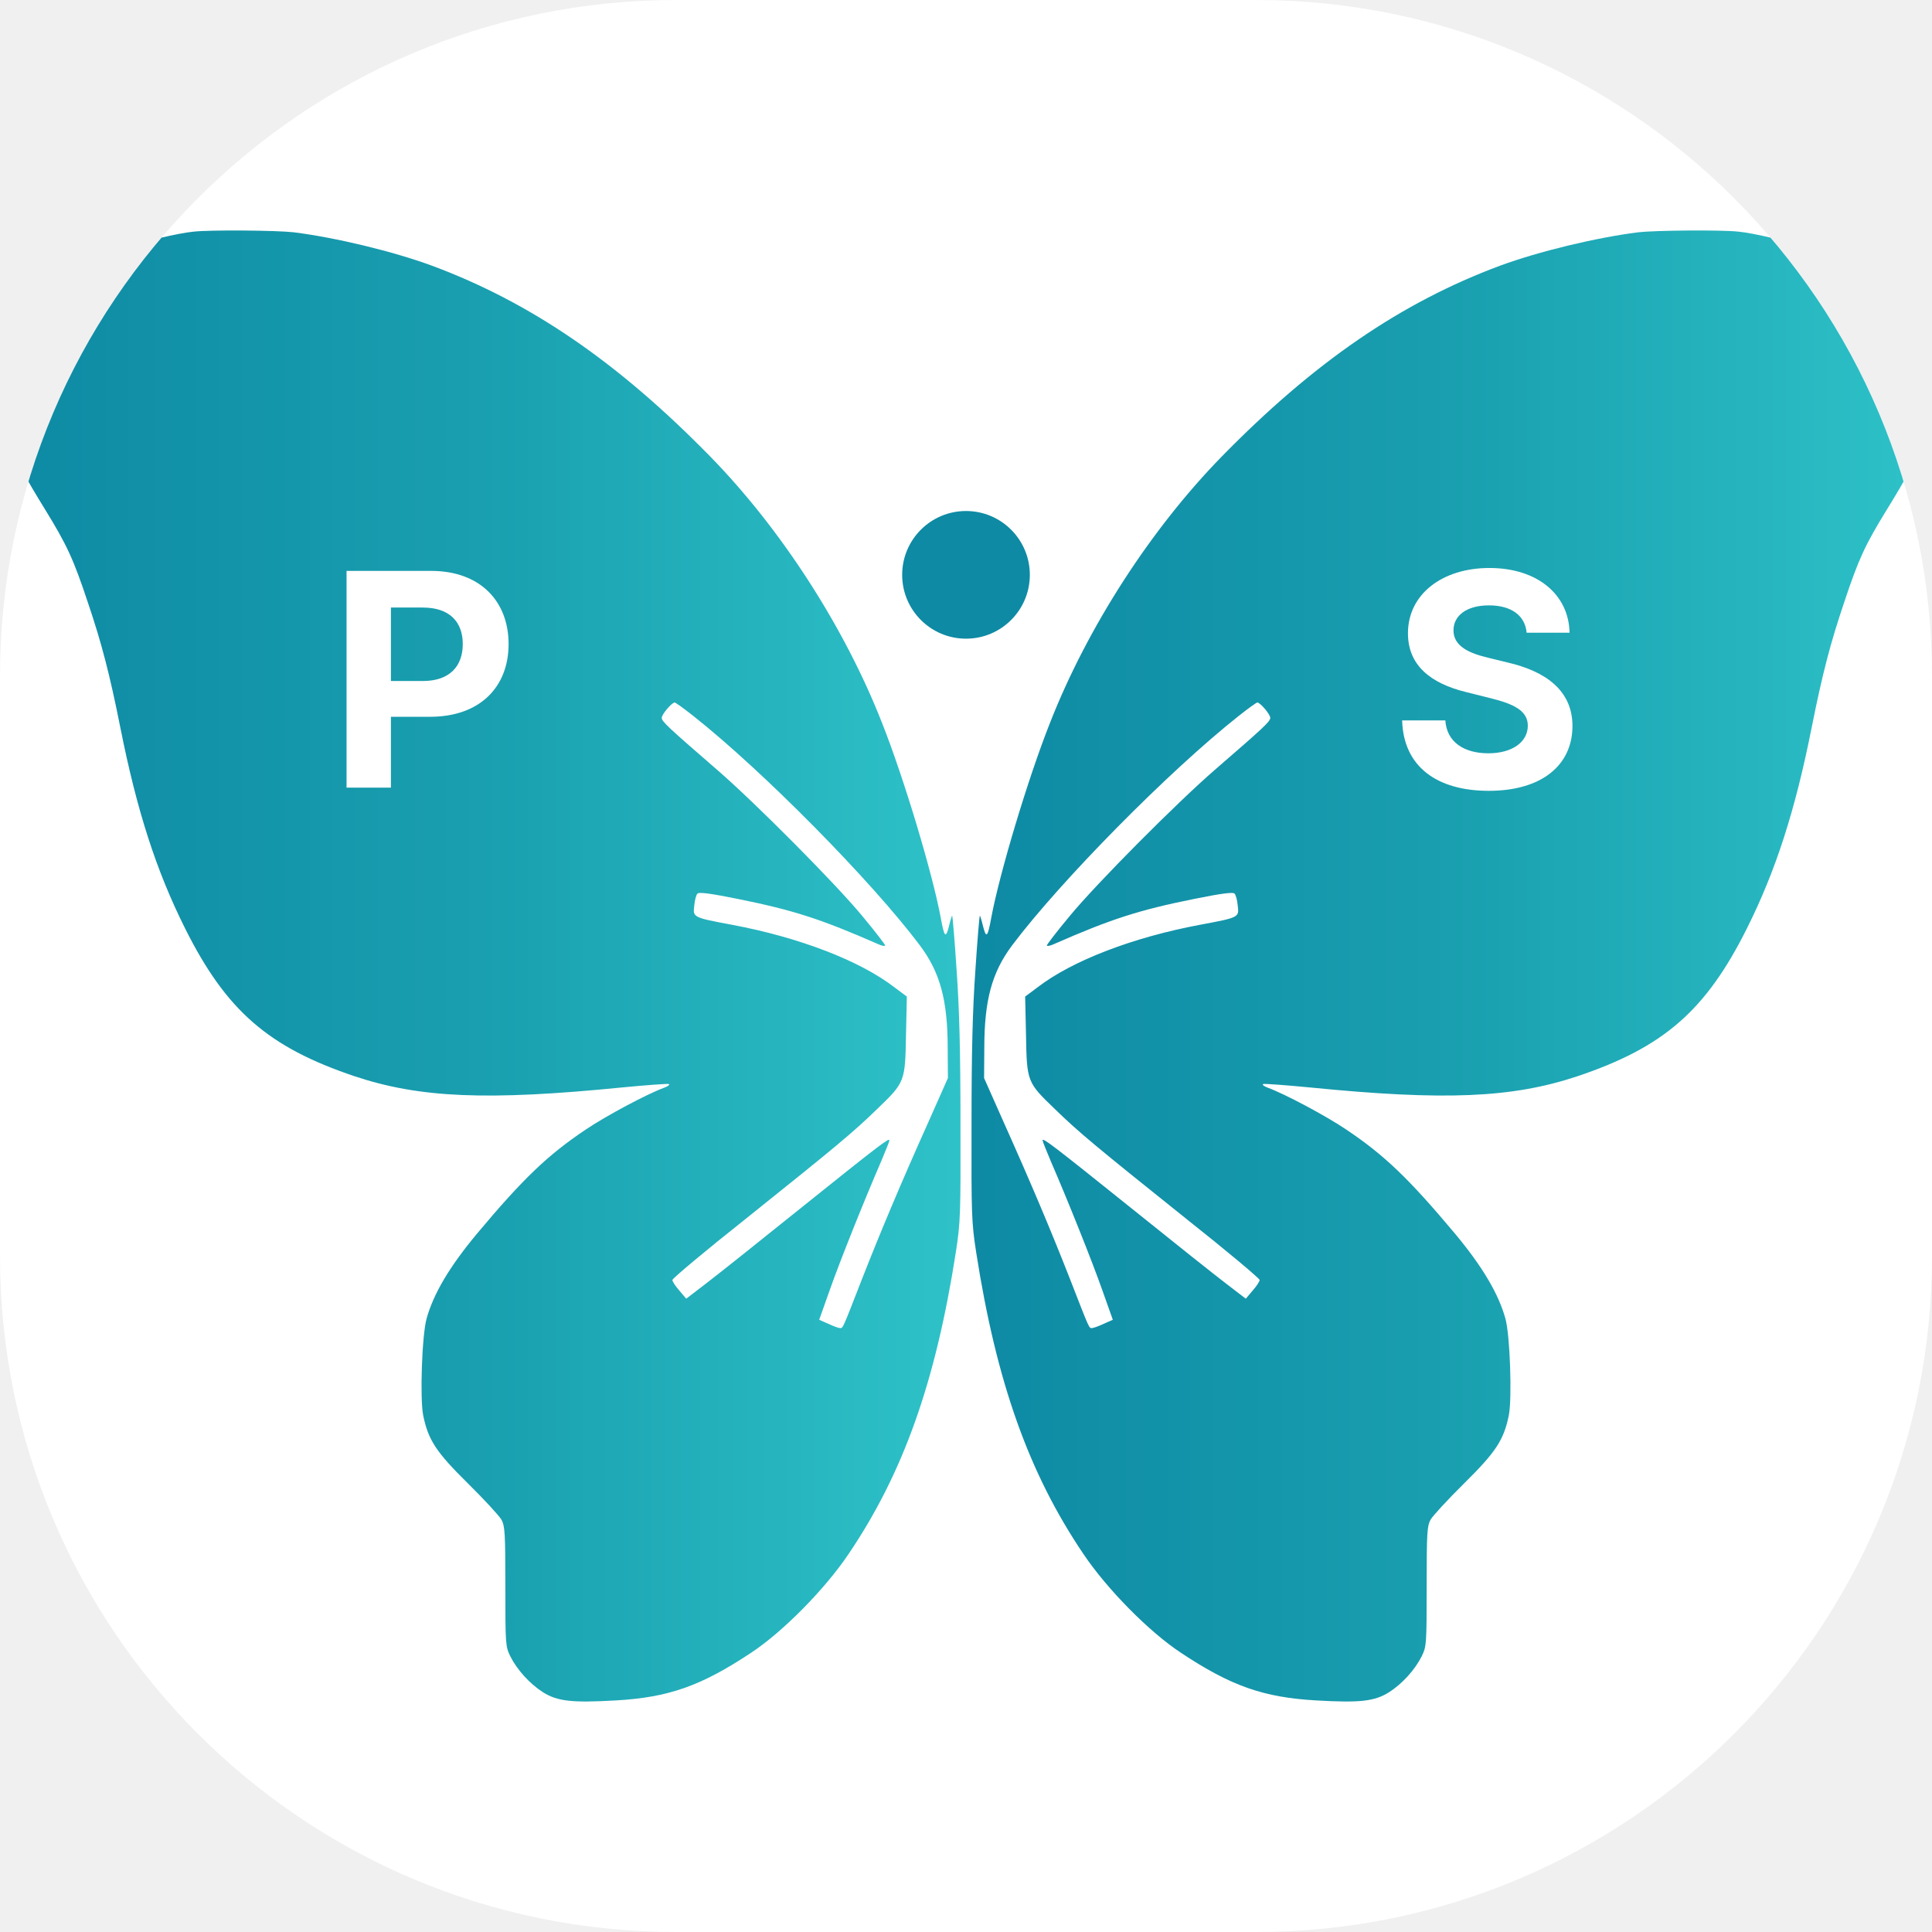
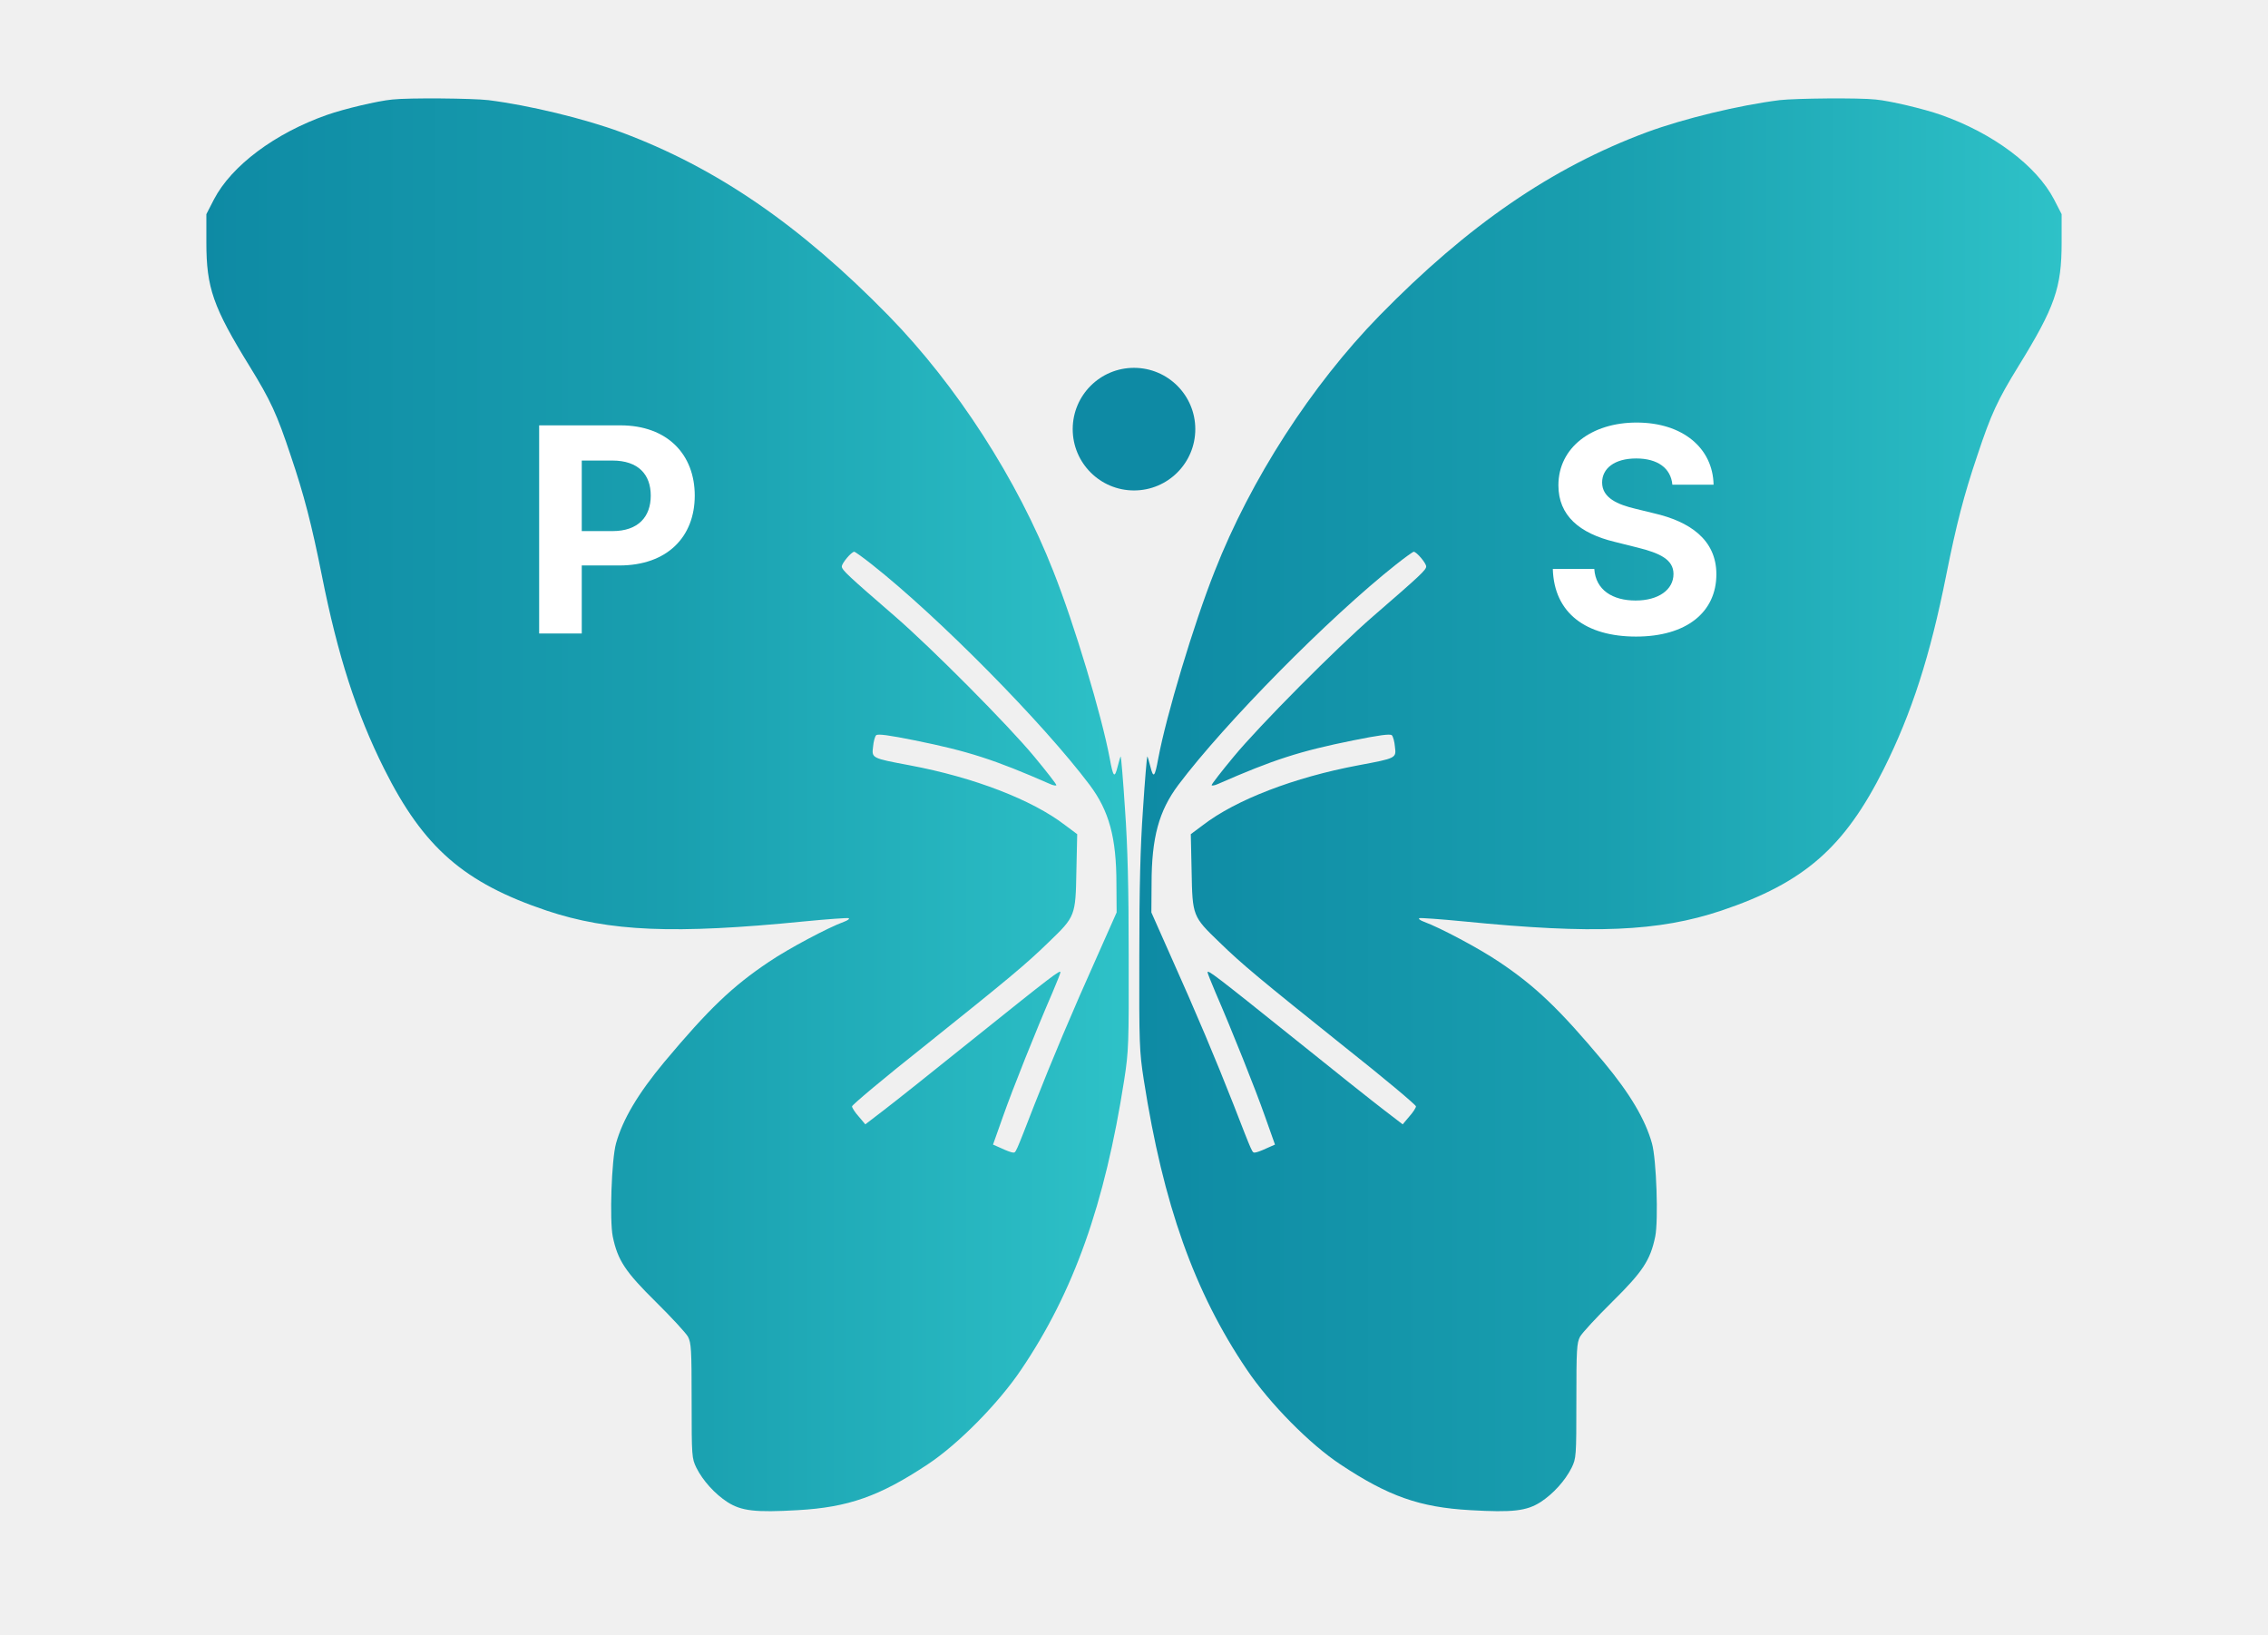
- <svg xmlns="http://www.w3.org/2000/svg" version="1.1" width="1000" height="1000">
-   <g clip-path="url(#SvgjsClipPath1037)">
-     <rect width="1000" height="1000" fill="#ffffff" />
-     <g transform="matrix(1.101322,0,0,1.101322,5.684341886080802e-14,119.3007)">
-       <svg version="1.1" width="908" height="691.35">
-         <svg preserveAspectRatio="xMidYMid meet" viewBox="101 48.16 908 691.35">
-           <defs>
-             <linearGradient id="wingLeft" x1="0%" y1="50%" x2="100%" y2="50%">
-               <stop offset="0%" stop-color="#0E8AA4" />
-               <stop offset="50%" stop-color="#199FAF" />
-               <stop offset="100%" stop-color="#2EC2C8" />
-             </linearGradient>
-             <linearGradient id="wingRight" x1="100%" y1="50%" x2="0%" y2="50%">
-               <stop offset="0%" stop-color="#0E8AA4" />
-               <stop offset="50%" stop-color="#199FAF" />
-               <stop offset="100%" stop-color="#2EC2C8" />
-             </linearGradient>
-             <clipPath id="SvgjsClipPath1037">
-               <rect width="1000" height="1000" x="0" y="0" rx="350" ry="350" />
-             </clipPath>
-           </defs>
-           <g transform="translate(0,800) scale(0.1,-0.1)" stroke="none">
-             <path fill="url(#wingLeft)" d="M1920 7513 c-73 -7 -236 -46 -319 -75 -256 -90 -468 -249 -554 -414 l-37 -72 0 -139 c0 -221 33 -316 212 -606 102 -166 133 -232 201 -437 65 -192 102 -335 152 -585 78 -393 169 -675 305 -947 193 -386 391 -558 795 -694 308 -103 626 -116 1260 -53 113 11 212 18 218 16 7 -3 -4 -11 -23 -18 -77 -28 -271 -131 -367 -196 -179 -120 -294 -230 -511 -489 -129 -155 -204 -281 -237 -399 -22 -78 -32 -377 -16 -456 24 -116 61 -172 211 -320 76 -75 146 -151 157 -170 16 -31 18 -61 18 -314 0 -274 1 -281 23 -327 32 -64 91 -129 153 -169 68 -43 136 -51 343 -39 248 14 401 68 636 224 150 99 347 299 458 464 257 380 409 808 504 1417 22 142 23 176 22 610 0 330 -5 532 -18 715 -9 140 -19 256 -21 258 -1 2 -8 -20 -15 -49 -15 -60 -22 -53 -39 41 -39 208 -172 653 -276 915 -176 449 -474 910 -805 1249 -435 445 -845 726 -1310 899 -182 67 -451 132 -650 157 -78 9 -389 12 -470 3z m2347 -2275 c328 -259 838 -776 1066 -1079 95 -127 131 -257 131 -484 l1 -140 -91 -205 c-131 -292 -225 -516 -311 -735 -96 -247 -91 -235 -105 -235 -7 0 -32 9 -55 20 l-43 19 49 138 c47 134 163 424 242 606 21 50 39 94 39 99 0 14 -41 -17 -420 -321 -195 -157 -395 -316 -445 -354 l-90 -69 -32 38 c-18 20 -33 43 -33 50 0 7 156 138 348 290 421 337 502 404 615 514 130 125 131 128 135 346 l4 182 -59 44 c-161 124 -446 234 -761 293 -187 35 -186 35 -179 91 2 25 9 50 15 56 8 8 65 0 189 -25 263 -53 392 -95 661 -213 17 -8 32 -10 32 -6 0 5 -48 67 -107 138 -126 153 -506 535 -683 688 -231 200 -260 227 -260 244 0 16 47 72 61 72 4 0 43 -28 86 -62z" />
-             <g transform="translate(11100,0) scale(-1,1)">
-               <path fill="url(#wingRight)" d="M1920 7513 c-73 -7 -236 -46 -319 -75 -256 -90 -468 -249 -554 -414 l-37 -72 0 -139 c0 -221 33 -316 212 -606 102 -166 133 -232 201 -437 65 -192 102 -335 152 -585 78 -393 169 -675 305 -947 193 -386 391 -558 795 -694 308 -103 626 -116 1260 -53 113 11 212 18 218 16 7 -3 -4 -11 -23 -18 -77 -28 -271 -131 -367 -196 -179 -120 -294 -230 -511 -489 -129 -155 -204 -281 -237 -399 -22 -78 -32 -377 -16 -456 24 -116 61 -172 211 -320 76 -75 146 -151 157 -170 16 -31 18 -61 18 -314 0 -274 1 -281 23 -327 32 -64 91 -129 153 -169 68 -43 136 -51 343 -39 248 14 401 68 636 224 150 99 347 299 458 464 257 380 409 808 504 1417 22 142 23 176 22 610 0 330 -5 532 -18 715 -9 140 -19 256 -21 258 -1 2 -8 -20 -15 -49 -15 -60 -22 -53 -39 41 -39 208 -172 653 -276 915 -176 449 -474 910 -805 1249 -435 445 -845 726 -1310 899 -182 67 -451 132 -650 157 -78 9 -389 12 -470 3z m2347 -2275 c328 -259 838 -776 1066 -1079 95 -127 131 -257 131 -484 l1 -140 -91 -205 c-131 -292 -225 -516 -311 -735 -96 -247 -91 -235 -105 -235 -7 0 -32 9 -55 20 l-43 19 49 138 c47 134 163 424 242 606 21 50 39 94 39 99 0 14 -41 -17 -420 -321 -195 -157 -395 -316 -445 -354 l-90 -69 -32 38 c-18 20 -33 43 -33 50 0 7 156 138 348 290 421 337 502 404 615 514 130 125 131 128 135 346 l4 182 -59 44 c-161 124 -446 234 -761 293 -187 35 -186 35 -179 91 2 25 9 50 15 56 8 8 65 0 189 -25 263 -53 392 -95 661 -213 17 -8 32 -10 32 -6 0 5 -48 67 -107 138 -126 153 -506 535 -683 688 -231 200 -260 227 -260 244 0 16 47 72 61 72 4 0 43 -28 86 -62z" />
-             </g>
-             <circle cx="5550" cy="5900" r="300" fill="#0E8AA4" />
-             <g transform="scale(1,-1)">
-               <text x="3000" y="-4900" font-size="1400" font-weight="bold" font-family="Inter, Arial, sans-serif" text-anchor="middle" fill="#FFFFFF">P</text>
-               <text x="8000" y="-4900" font-size="1400" font-weight="bold" font-family="Inter, Arial, sans-serif" text-anchor="middle" fill="#FFFFFF">S</text>
-             </g>
-           </g>
-         </svg>
-       </svg>
+ <svg xmlns="http://www.w3.org/2000/svg" viewBox="0 0 1110 800" preserveAspectRatio="xMidYMid meet">
+   <defs>
+     <linearGradient id="wingLeft" x1="0%" y1="50%" x2="100%" y2="50%">
+       <stop offset="0%" stop-color="#0E8AA4" />
+       <stop offset="50%" stop-color="#199FAF" />
+       <stop offset="100%" stop-color="#2EC2C8" />
+     </linearGradient>
+     <linearGradient id="wingRight" x1="100%" y1="50%" x2="0%" y2="50%">
+       <stop offset="0%" stop-color="#0E8AA4" />
+       <stop offset="50%" stop-color="#199FAF" />
+       <stop offset="100%" stop-color="#2EC2C8" />
+     </linearGradient>
+   </defs>
+   <g transform="translate(0,800) scale(0.1,-0.1)" stroke="none">
+     <path fill="url(#wingLeft)" d="M1920 7513 c-73 -7 -236 -46 -319 -75 -256 -90 -468 -249 -554 -414 l-37 -72 0 -139 c0 -221 33 -316 212 -606 102 -166 133 -232 201 -437 65 -192 102 -335 152 -585 78 -393 169 -675 305 -947 193 -386 391 -558 795 -694 308 -103 626 -116 1260 -53 113 11 212 18 218 16 7 -3 -4 -11 -23 -18 -77 -28 -271 -131 -367 -196 -179 -120 -294 -230 -511 -489 -129 -155 -204 -281 -237 -399 -22 -78 -32 -377 -16 -456 24 -116 61 -172 211 -320 76 -75 146 -151 157 -170 16 -31 18 -61 18 -314 0 -274 1 -281 23 -327 32 -64 91 -129 153 -169 68 -43 136 -51 343 -39 248 14 401 68 636 224 150 99 347 299 458 464 257 380 409 808 504 1417 22 142 23 176 22 610 0 330 -5 532 -18 715 -9 140 -19 256 -21 258 -1 2 -8 -20 -15 -49 -15 -60 -22 -53 -39 41 -39 208 -172 653 -276 915 -176 449 -474 910 -805 1249 -435 445 -845 726 -1310 899 -182 67 -451 132 -650 157 -78 9 -389 12 -470 3z m2347 -2275 c328 -259 838 -776 1066 -1079 95 -127 131 -257 131 -484 l1 -140 -91 -205 c-131 -292 -225 -516 -311 -735 -96 -247 -91 -235 -105 -235 -7 0 -32 9 -55 20 l-43 19 49 138 c47 134 163 424 242 606 21 50 39 94 39 99 0 14 -41 -17 -420 -321 -195 -157 -395 -316 -445 -354 l-90 -69 -32 38 c-18 20 -33 43 -33 50 0 7 156 138 348 290 421 337 502 404 615 514 130 125 131 128 135 346 l4 182 -59 44 c-161 124 -446 234 -761 293 -187 35 -186 35 -179 91 2 25 9 50 15 56 8 8 65 0 189 -25 263 -53 392 -95 661 -213 17 -8 32 -10 32 -6 0 5 -48 67 -107 138 -126 153 -506 535 -683 688 -231 200 -260 227 -260 244 0 16 47 72 61 72 4 0 43 -28 86 -62z" />
+     <g transform="translate(11100,0) scale(-1,1)">
+       <path fill="url(#wingRight)" d="M1920 7513 c-73 -7 -236 -46 -319 -75 -256 -90 -468 -249 -554 -414 l-37 -72 0 -139 c0 -221 33 -316 212 -606 102 -166 133 -232 201 -437 65 -192 102 -335 152 -585 78 -393 169 -675 305 -947 193 -386 391 -558 795 -694 308 -103 626 -116 1260 -53 113 11 212 18 218 16 7 -3 -4 -11 -23 -18 -77 -28 -271 -131 -367 -196 -179 -120 -294 -230 -511 -489 -129 -155 -204 -281 -237 -399 -22 -78 -32 -377 -16 -456 24 -116 61 -172 211 -320 76 -75 146 -151 157 -170 16 -31 18 -61 18 -314 0 -274 1 -281 23 -327 32 -64 91 -129 153 -169 68 -43 136 -51 343 -39 248 14 401 68 636 224 150 99 347 299 458 464 257 380 409 808 504 1417 22 142 23 176 22 610 0 330 -5 532 -18 715 -9 140 -19 256 -21 258 -1 2 -8 -20 -15 -49 -15 -60 -22 -53 -39 41 -39 208 -172 653 -276 915 -176 449 -474 910 -805 1249 -435 445 -845 726 -1310 899 -182 67 -451 132 -650 157 -78 9 -389 12 -470 3z m2347 -2275 c328 -259 838 -776 1066 -1079 95 -127 131 -257 131 -484 l1 -140 -91 -205 c-131 -292 -225 -516 -311 -735 -96 -247 -91 -235 -105 -235 -7 0 -32 9 -55 20 l-43 19 49 138 c47 134 163 424 242 606 21 50 39 94 39 99 0 14 -41 -17 -420 -321 -195 -157 -395 -316 -445 -354 l-90 -69 -32 38 c-18 20 -33 43 -33 50 0 7 156 138 348 290 421 337 502 404 615 514 130 125 131 128 135 346 l4 182 -59 44 c-161 124 -446 234 -761 293 -187 35 -186 35 -179 91 2 25 9 50 15 56 8 8 65 0 189 -25 263 -53 392 -95 661 -213 17 -8 32 -10 32 -6 0 5 -48 67 -107 138 -126 153 -506 535 -683 688 -231 200 -260 227 -260 244 0 16 47 72 61 72 4 0 43 -28 86 -62z" />
+     </g>
+     <circle cx="5550" cy="5900" r="300" fill="#0E8AA4" />
+     <g transform="scale(1,-1)">
+       <text x="3000" y="-4900" font-size="1400" font-weight="bold" font-family="Inter, Arial, sans-serif" text-anchor="middle" fill="#FFFFFF">P</text>
+       <text x="8000" y="-4900" font-size="1400" font-weight="bold" font-family="Inter, Arial, sans-serif" text-anchor="middle" fill="#FFFFFF">S</text>
    </g>
  </g>
</svg>
